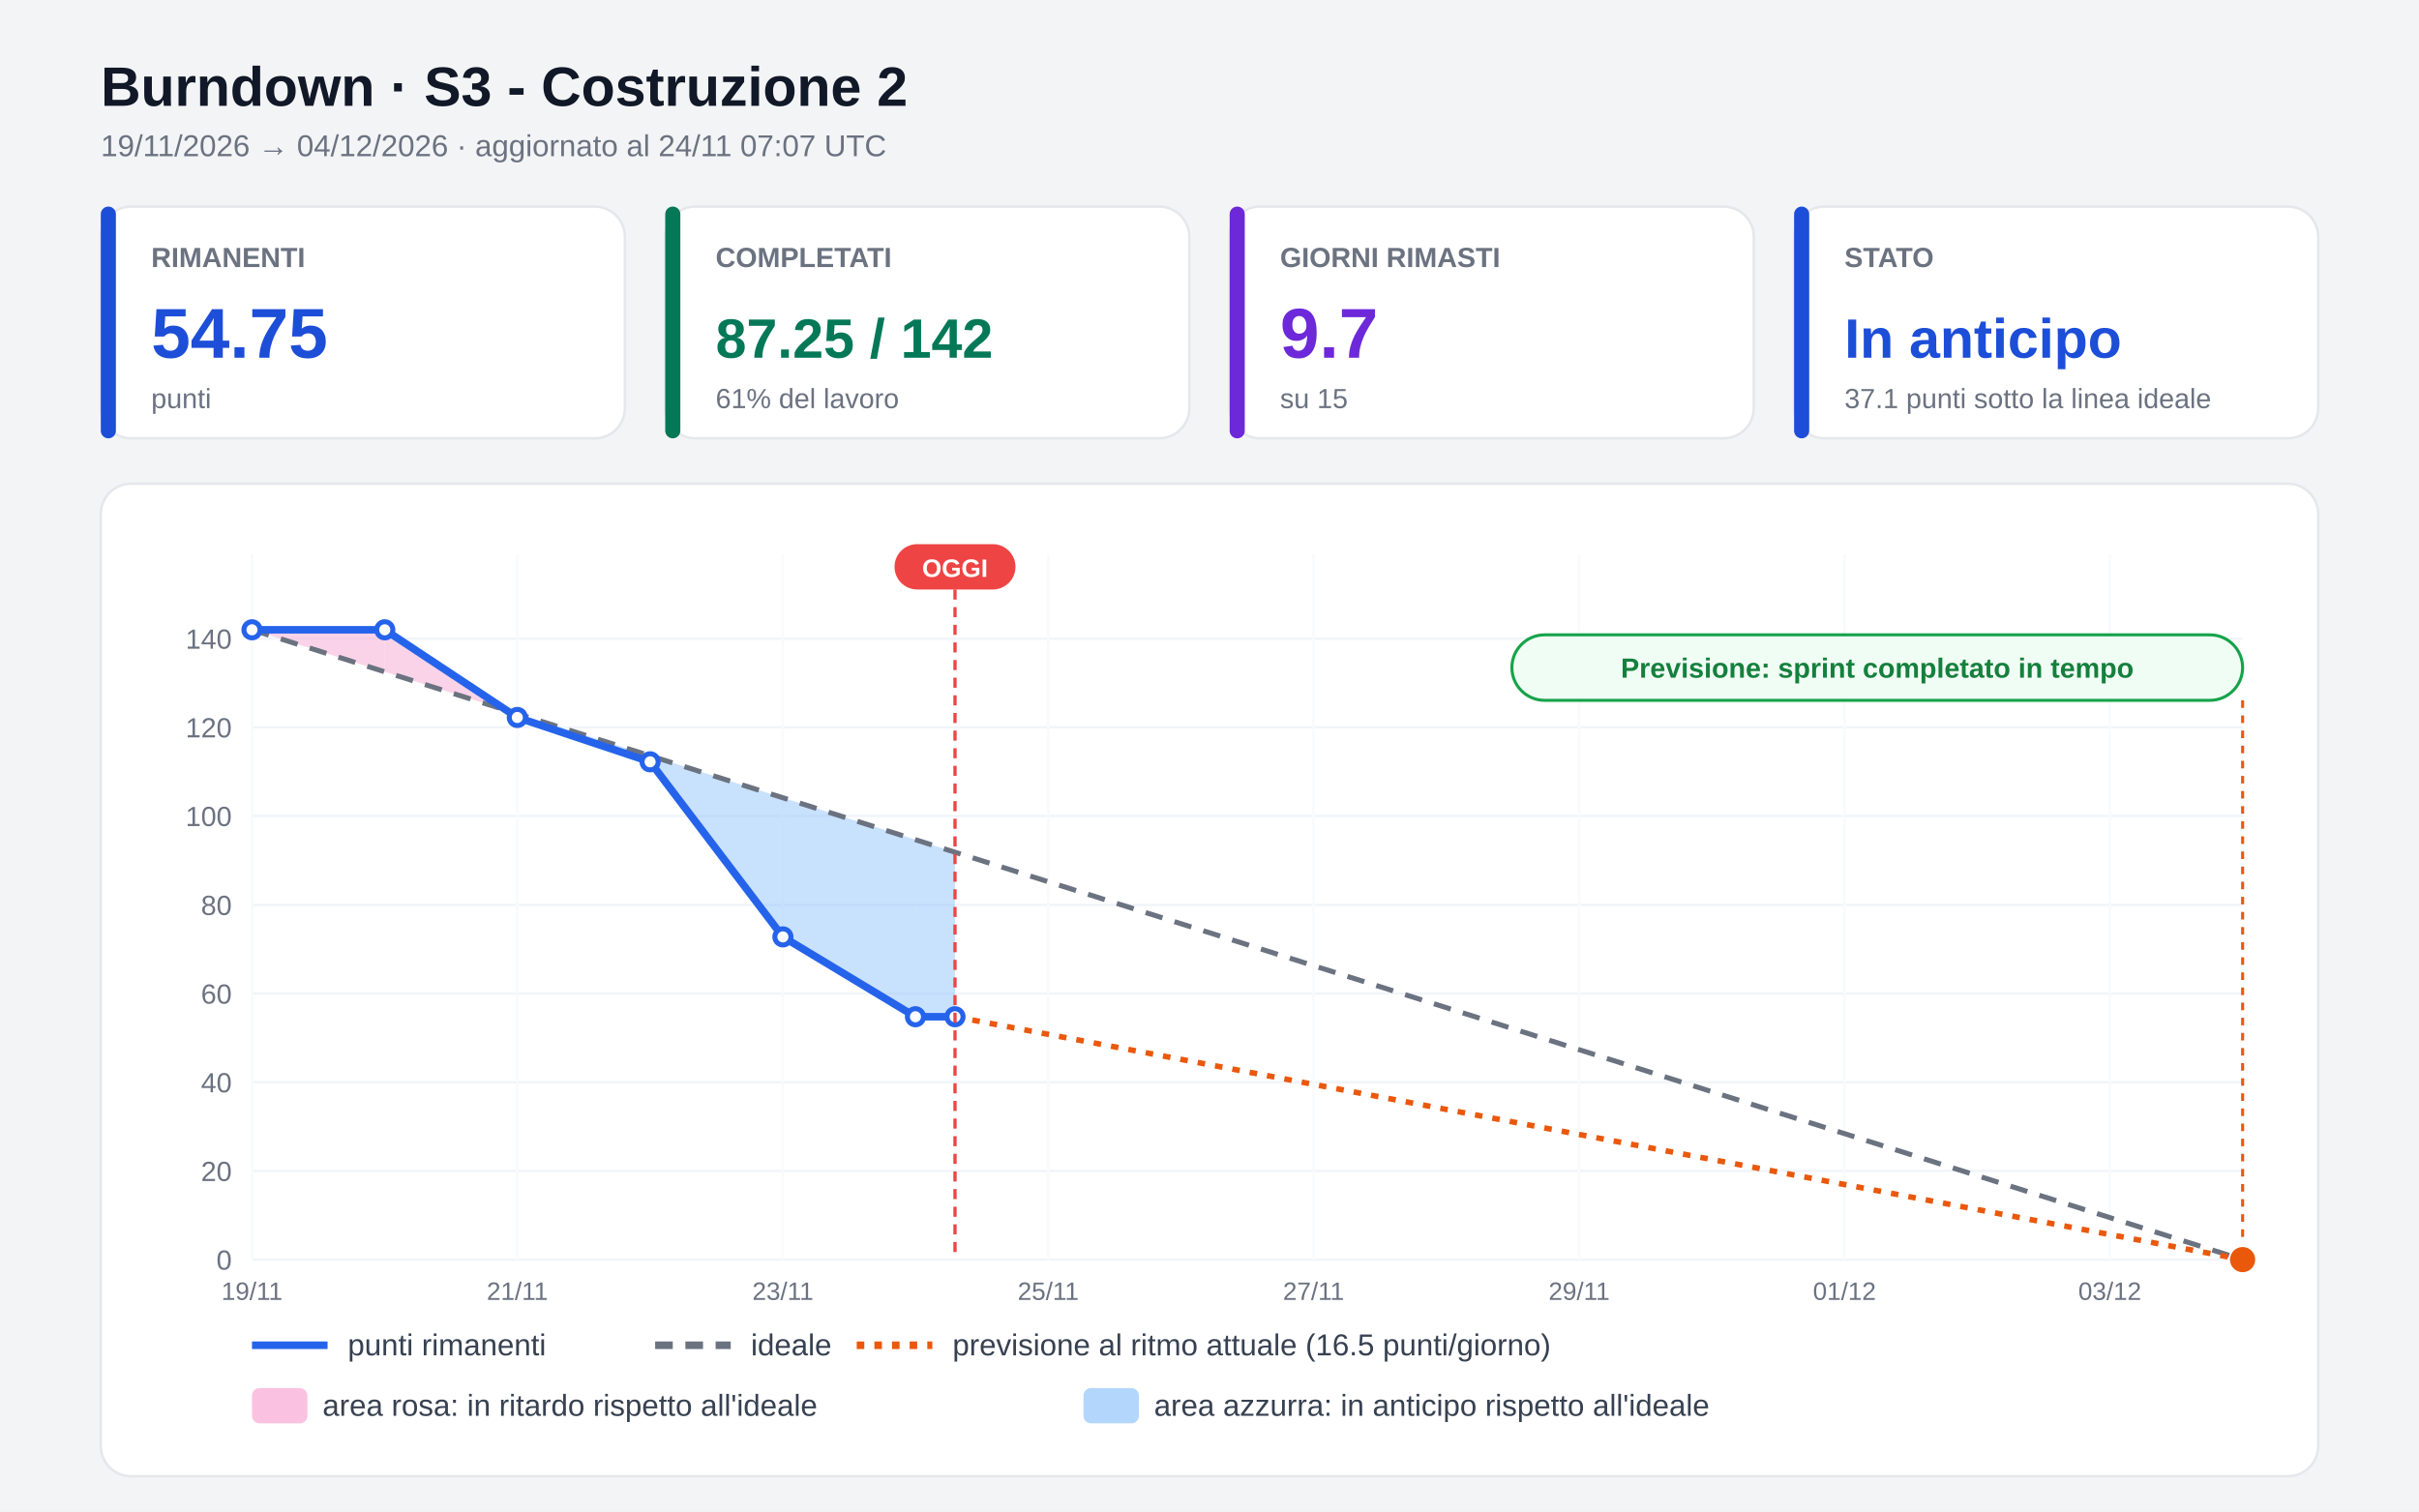
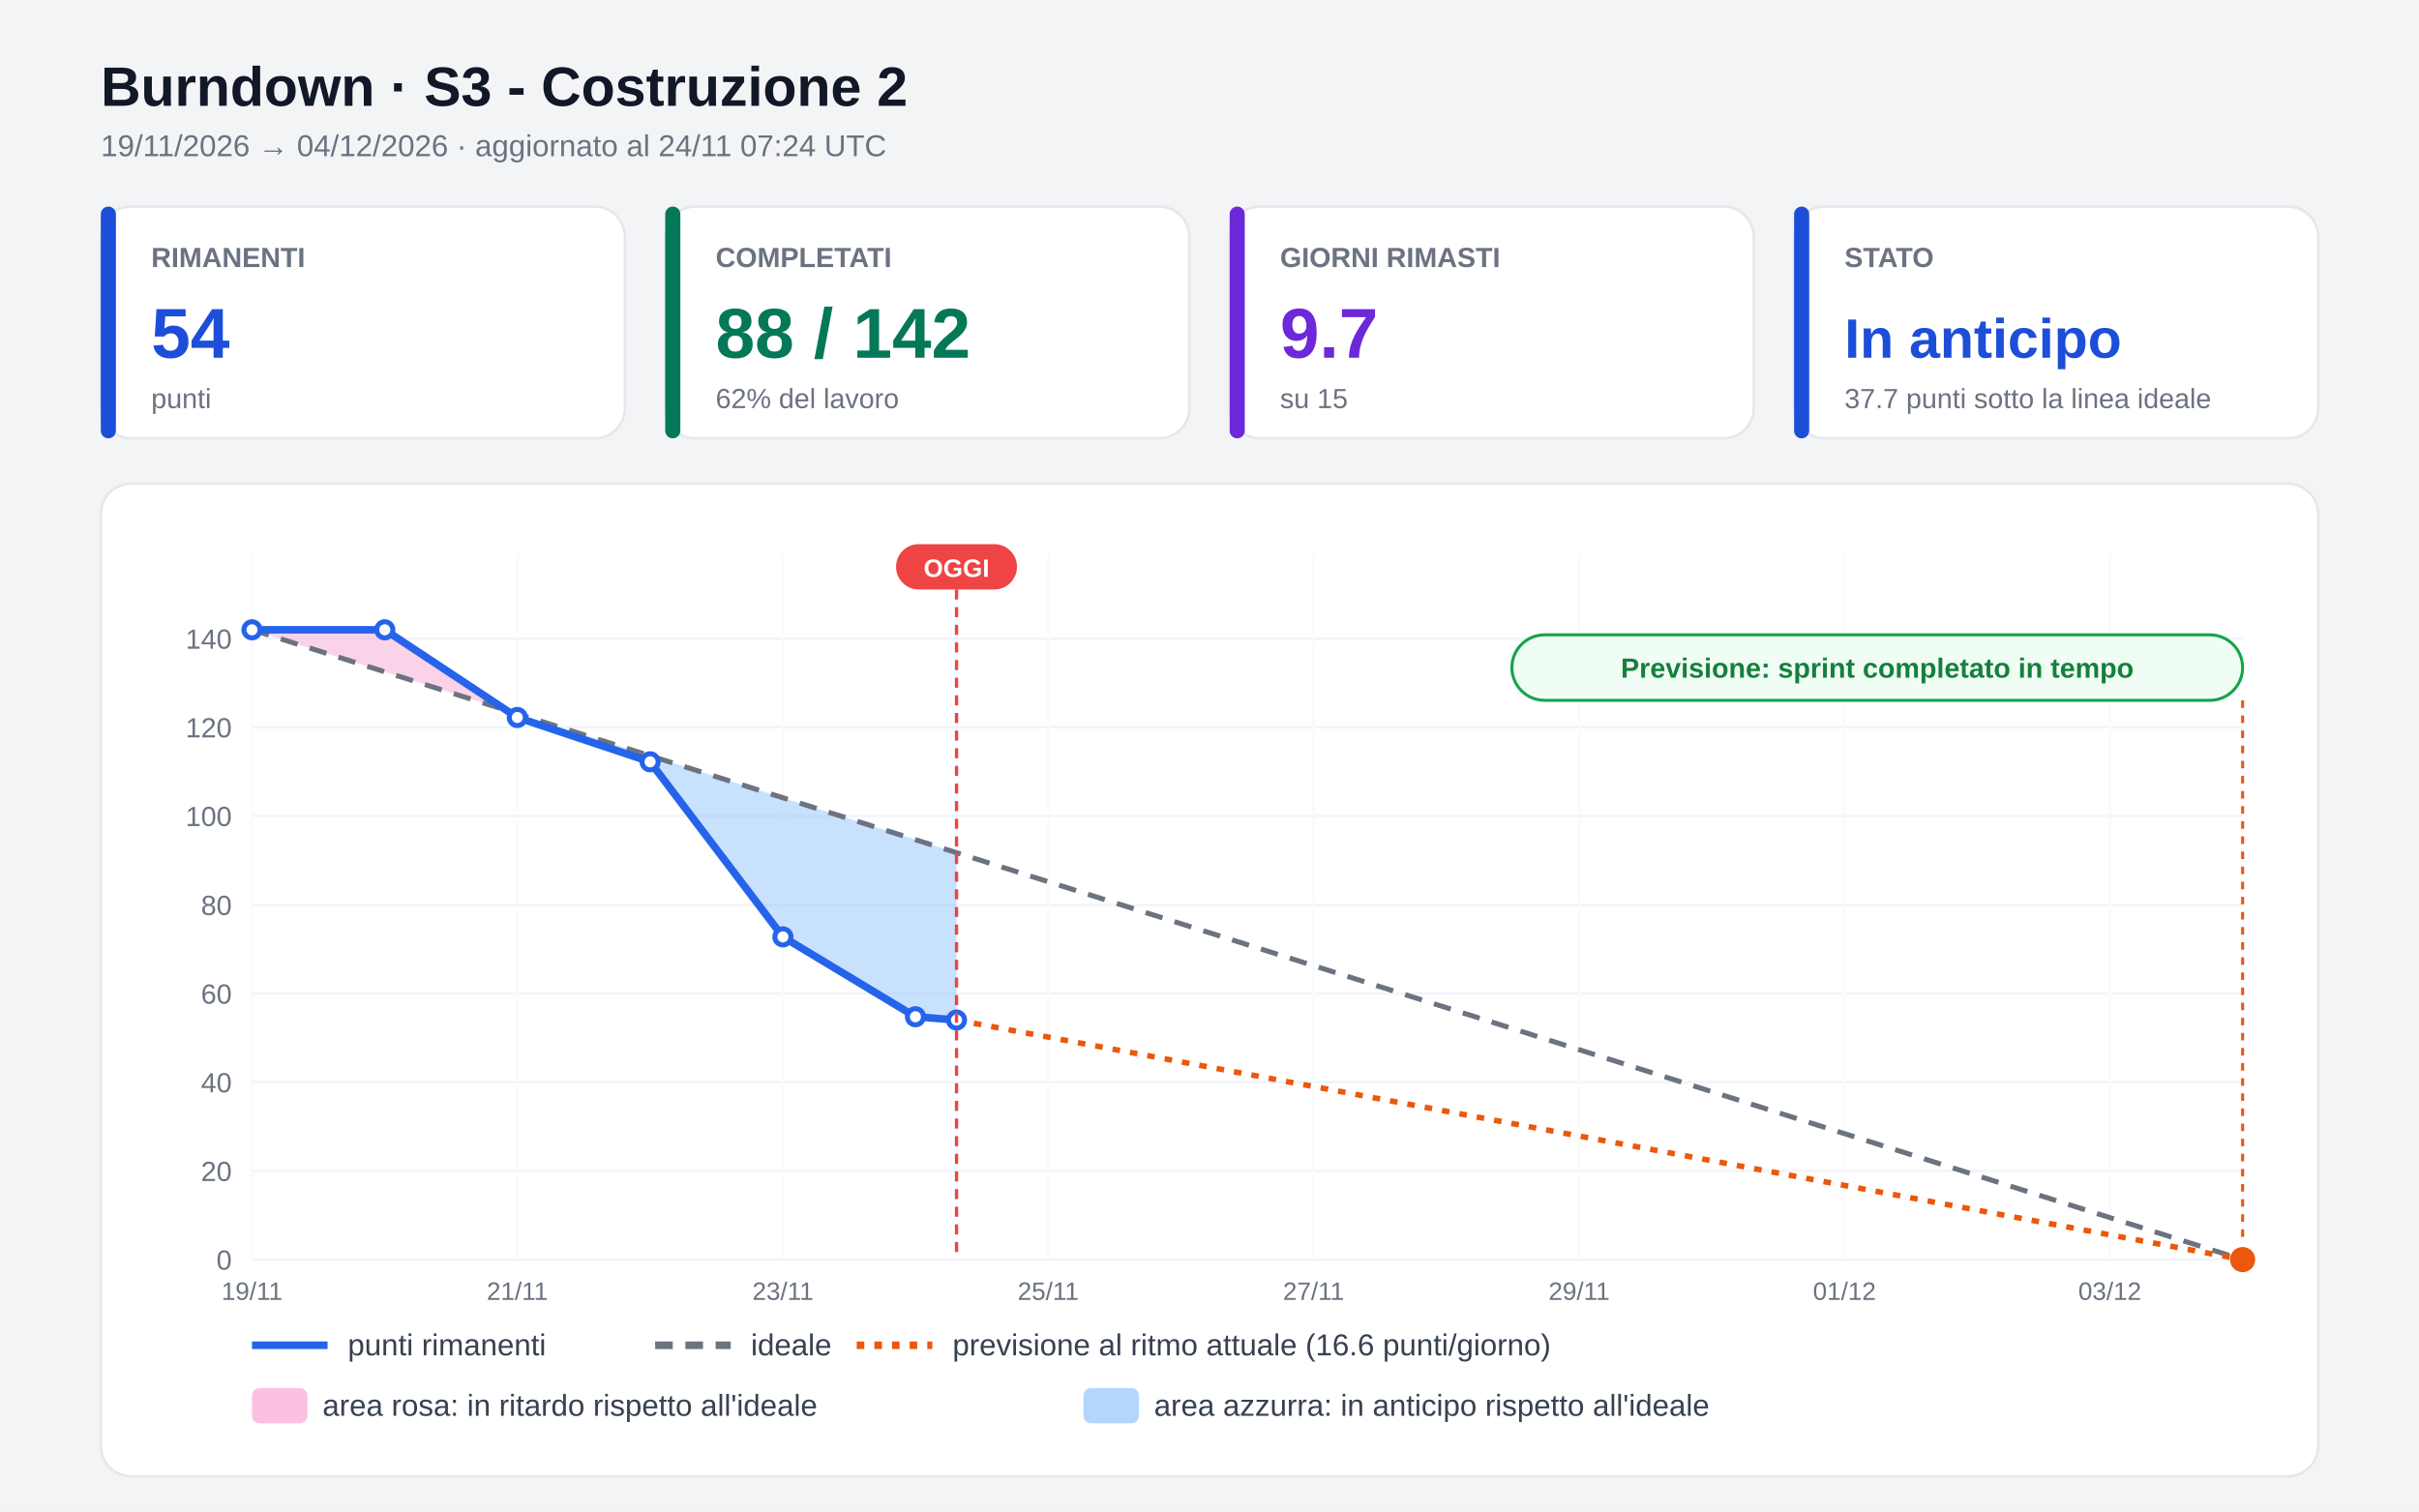
<svg xmlns="http://www.w3.org/2000/svg" viewBox="0 0 960 600" width="960" height="600" font-family="Arial">
  <rect width="960" height="600" fill="#f3f4f6" />
  <text x="40.0" y="42.0" font-size="22" text-anchor="start" fill="#111827" font-weight="bold">Burndown · S3 - Costruzione 2</text>
-   <text x="40.0" y="62.0" font-size="12" text-anchor="start" fill="#6b7280" font-weight="normal">19/11/2026 → 04/12/2026 · aggiornato al 24/11 07:07 UTC</text>
+   <text x="40.0" y="62.0" font-size="12" text-anchor="start" fill="#6b7280" font-weight="normal">19/11/2026 → 04/12/2026 · aggiornato al 24/11 07:24 UTC</text>
  <rect x="40.0" y="82.0" width="208.0" height="92.0" rx="12" fill="#ffffff" fill-opacity="1.0" stroke="#e5e7eb" stroke-width="1" />
  <rect x="40.0" y="82.0" width="6.0" height="92.0" rx="3" fill="#1d4ed8" fill-opacity="1.0" stroke="none" stroke-width="1" />
  <text x="60.0" y="106.0" font-size="11" text-anchor="start" fill="#6b7280" font-weight="bold">RIMANENTI</text>
-   <text x="60.0" y="142.0" font-size="28" text-anchor="start" fill="#1d4ed8" font-weight="bold">54.75</text>
+   <text x="60.0" y="142.0" font-size="28" text-anchor="start" fill="#1d4ed8" font-weight="bold">54</text>
  <text x="60.0" y="162.0" font-size="11" text-anchor="start" fill="#6b7280" font-weight="normal">punti</text>
  <rect x="264.0" y="82.0" width="208.0" height="92.0" rx="12" fill="#ffffff" fill-opacity="1.0" stroke="#e5e7eb" stroke-width="1" />
  <rect x="264.0" y="82.0" width="6.0" height="92.0" rx="3" fill="#047857" fill-opacity="1.0" stroke="none" stroke-width="1" />
  <text x="284.0" y="106.0" font-size="11" text-anchor="start" fill="#6b7280" font-weight="bold">COMPLETATI</text>
-   <text x="284.0" y="142.0" font-size="22" text-anchor="start" fill="#047857" font-weight="bold">87.25 / 142</text>
-   <text x="284.0" y="162.0" font-size="11" text-anchor="start" fill="#6b7280" font-weight="normal">61% del lavoro</text>
+   <text x="284.0" y="142.0" font-size="28" text-anchor="start" fill="#047857" font-weight="bold">88 / 142</text>
+   <text x="284.0" y="162.0" font-size="11" text-anchor="start" fill="#6b7280" font-weight="normal">62% del lavoro</text>
  <rect x="488.0" y="82.0" width="208.0" height="92.0" rx="12" fill="#ffffff" fill-opacity="1.0" stroke="#e5e7eb" stroke-width="1" />
  <rect x="488.0" y="82.0" width="6.0" height="92.0" rx="3" fill="#6d28d9" fill-opacity="1.0" stroke="none" stroke-width="1" />
  <text x="508.0" y="106.0" font-size="11" text-anchor="start" fill="#6b7280" font-weight="bold">GIORNI RIMASTI</text>
  <text x="508.0" y="142.0" font-size="28" text-anchor="start" fill="#6d28d9" font-weight="bold">9.7</text>
  <text x="508.0" y="162.0" font-size="11" text-anchor="start" fill="#6b7280" font-weight="normal">su 15</text>
  <rect x="712.0" y="82.0" width="208.0" height="92.0" rx="12" fill="#ffffff" fill-opacity="1.0" stroke="#e5e7eb" stroke-width="1" />
  <rect x="712.0" y="82.0" width="6.0" height="92.0" rx="3" fill="#1d4ed8" fill-opacity="1.0" stroke="none" stroke-width="1" />
  <text x="732.0" y="106.0" font-size="11" text-anchor="start" fill="#6b7280" font-weight="bold">STATO</text>
  <text x="732.0" y="142.0" font-size="22" text-anchor="start" fill="#1d4ed8" font-weight="bold">In anticipo</text>
-   <text x="732.0" y="162.0" font-size="11" text-anchor="start" fill="#6b7280" font-weight="normal">37.1 punti sotto la linea ideale</text>
+   <text x="732.0" y="162.0" font-size="11" text-anchor="start" fill="#6b7280" font-weight="normal">37.7 punti sotto la linea ideale</text>
  <rect x="40.0" y="192.0" width="880.0" height="394.0" rx="12" fill="#ffffff" fill-opacity="1.0" stroke="#e5e7eb" stroke-width="1" />
  <line x1="100.0" y1="500.0" x2="890.0" y2="500.0" stroke="#f1f5f9" stroke-width="1" />
  <text x="92.0" y="504.0" font-size="11" text-anchor="end" fill="#6b7280" font-weight="normal">0</text>
  <line x1="100.0" y1="464.8" x2="890.0" y2="464.8" stroke="#f1f5f9" stroke-width="1" />
  <text x="92.0" y="468.8" font-size="11" text-anchor="end" fill="#6b7280" font-weight="normal">20</text>
  <line x1="100.0" y1="429.6" x2="890.0" y2="429.6" stroke="#f1f5f9" stroke-width="1" />
  <text x="92.0" y="433.6" font-size="11" text-anchor="end" fill="#6b7280" font-weight="normal">40</text>
  <line x1="100.0" y1="394.4" x2="890.0" y2="394.4" stroke="#f1f5f9" stroke-width="1" />
  <text x="92.0" y="398.4" font-size="11" text-anchor="end" fill="#6b7280" font-weight="normal">60</text>
  <line x1="100.0" y1="359.2" x2="890.0" y2="359.2" stroke="#f1f5f9" stroke-width="1" />
  <text x="92.0" y="363.2" font-size="11" text-anchor="end" fill="#6b7280" font-weight="normal">80</text>
  <line x1="100.0" y1="323.9" x2="890.0" y2="323.9" stroke="#f1f5f9" stroke-width="1" />
  <text x="92.0" y="327.9" font-size="11" text-anchor="end" fill="#6b7280" font-weight="normal">100</text>
  <line x1="100.0" y1="288.7" x2="890.0" y2="288.7" stroke="#f1f5f9" stroke-width="1" />
  <text x="92.0" y="292.7" font-size="11" text-anchor="end" fill="#6b7280" font-weight="normal">120</text>
  <line x1="100.0" y1="253.5" x2="890.0" y2="253.5" stroke="#f1f5f9" stroke-width="1" />
  <text x="92.0" y="257.5" font-size="11" text-anchor="end" fill="#6b7280" font-weight="normal">140</text>
  <line x1="100.0" y1="220.0" x2="100.0" y2="500.0" stroke="#f8fafc" stroke-width="1" />
  <text x="100.0" y="516.0" font-size="10" text-anchor="middle" fill="#6b7280" font-weight="normal">19/11</text>
  <line x1="205.3" y1="220.0" x2="205.3" y2="500.0" stroke="#f8fafc" stroke-width="1" />
  <text x="205.3" y="516.0" font-size="10" text-anchor="middle" fill="#6b7280" font-weight="normal">21/11</text>
  <line x1="310.7" y1="220.0" x2="310.7" y2="500.0" stroke="#f8fafc" stroke-width="1" />
  <text x="310.7" y="516.0" font-size="10" text-anchor="middle" fill="#6b7280" font-weight="normal">23/11</text>
  <line x1="416.0" y1="220.0" x2="416.0" y2="500.0" stroke="#f8fafc" stroke-width="1" />
  <text x="416.0" y="516.0" font-size="10" text-anchor="middle" fill="#6b7280" font-weight="normal">25/11</text>
  <line x1="521.3" y1="220.0" x2="521.3" y2="500.0" stroke="#f8fafc" stroke-width="1" />
  <text x="521.3" y="516.0" font-size="10" text-anchor="middle" fill="#6b7280" font-weight="normal">27/11</text>
  <line x1="626.7" y1="220.0" x2="626.7" y2="500.0" stroke="#f8fafc" stroke-width="1" />
  <text x="626.7" y="516.0" font-size="10" text-anchor="middle" fill="#6b7280" font-weight="normal">29/11</text>
  <line x1="732.0" y1="220.0" x2="732.0" y2="500.0" stroke="#f8fafc" stroke-width="1" />
  <text x="732.0" y="516.0" font-size="10" text-anchor="middle" fill="#6b7280" font-weight="normal">01/12</text>
  <line x1="837.3" y1="220.0" x2="837.3" y2="500.0" stroke="#f8fafc" stroke-width="1" />
  <text x="837.3" y="516.0" font-size="10" text-anchor="middle" fill="#6b7280" font-weight="normal">03/12</text>
  <polygon points="100.0,250.0 152.7,250.0 152.7,266.7 100.0,250.0" fill="#f9a8d4" fill-opacity="0.5" stroke="none" stroke-width="1.5" stroke-linejoin="round" />
  <polygon points="152.7,250.0 201.2,282.0 152.7,266.7" fill="#f9a8d4" fill-opacity="0.5" stroke="none" stroke-width="1.5" stroke-linejoin="round" />
  <polygon points="201.2,282.0 205.3,284.8 205.3,283.3" fill="#93c5fd" fill-opacity="0.5" stroke="none" stroke-width="1.5" stroke-linejoin="round" />
  <polygon points="205.3,284.8 258.0,302.4 258.0,300.0 205.3,283.3" fill="#93c5fd" fill-opacity="0.5" stroke="none" stroke-width="1.5" stroke-linejoin="round" />
  <polygon points="258.0,302.4 310.7,371.9 310.7,316.7 258.0,300.0" fill="#93c5fd" fill-opacity="0.5" stroke="none" stroke-width="1.5" stroke-linejoin="round" />
  <polygon points="310.7,371.9 363.3,403.6 363.3,333.3 310.7,316.7" fill="#93c5fd" fill-opacity="0.5" stroke="none" stroke-width="1.5" stroke-linejoin="round" />
-   <polygon points="363.3,403.6 379.0,403.6 379.0,338.3 363.3,333.3" fill="#93c5fd" fill-opacity="0.5" stroke="none" stroke-width="1.5" stroke-linejoin="round" />
+   <polygon points="363.3,403.6 379.6,404.9 379.6,338.5 363.3,333.3" fill="#93c5fd" fill-opacity="0.5" stroke="none" stroke-width="1.5" stroke-linejoin="round" />
  <polyline points="100.0,250.0 890.0,500.0" fill="none" fill-opacity="1.0" stroke="#6b7280" stroke-width="2" stroke-linejoin="round" stroke-dasharray="7 5" />
-   <polyline points="379.0,403.6 890.0,500.0" fill="none" fill-opacity="1.0" stroke="#ea580c" stroke-width="2.2" stroke-linejoin="round" stroke-dasharray="3 4" />
-   <polyline points="100.0,250.0 152.7,250.0 205.3,284.8 258.0,302.4 310.7,371.9 363.3,403.6 379.0,403.6" fill="none" fill-opacity="1.0" stroke="#2563eb" stroke-width="3" stroke-linejoin="round" />
+   <polyline points="379.6,404.9 890.0,500.0" fill="none" fill-opacity="1.0" stroke="#ea580c" stroke-width="2.2" stroke-linejoin="round" stroke-dasharray="3 4" />
+   <polyline points="100.0,250.0 152.7,250.0 205.3,284.8 258.0,302.4 310.7,371.9 363.3,403.6 379.6,404.9" fill="none" fill-opacity="1.0" stroke="#2563eb" stroke-width="3" stroke-linejoin="round" />
  <circle cx="100.0" cy="250.0" r="3.2" fill="#ffffff" stroke="#2563eb" stroke-width="2" />
  <circle cx="152.7" cy="250.0" r="3.2" fill="#ffffff" stroke="#2563eb" stroke-width="2" />
  <circle cx="205.3" cy="284.8" r="3.2" fill="#ffffff" stroke="#2563eb" stroke-width="2" />
  <circle cx="258.0" cy="302.4" r="3.2" fill="#ffffff" stroke="#2563eb" stroke-width="2" />
  <circle cx="310.7" cy="371.9" r="3.2" fill="#ffffff" stroke="#2563eb" stroke-width="2" />
  <circle cx="363.3" cy="403.6" r="3.2" fill="#ffffff" stroke="#2563eb" stroke-width="2" />
-   <circle cx="379.0" cy="403.6" r="3.2" fill="#ffffff" stroke="#2563eb" stroke-width="2" />
-   <line x1="379.0" y1="220.0" x2="379.0" y2="500.0" stroke="#ef4444" stroke-width="1.3" stroke-dasharray="4 3" />
-   <rect x="355.0" y="216.0" width="48.0" height="18.0" rx="9" fill="#ef4444" fill-opacity="1.0" stroke="none" stroke-width="1" />
-   <text x="379.0" y="229.0" font-size="10" text-anchor="middle" fill="#ffffff" font-weight="bold">OGGI</text>
+   <circle cx="379.6" cy="404.9" r="3.2" fill="#ffffff" stroke="#2563eb" stroke-width="2" />
+   <line x1="379.6" y1="220.0" x2="379.6" y2="500.0" stroke="#ef4444" stroke-width="1.3" stroke-dasharray="4 3" />
+   <rect x="355.6" y="216.0" width="48.0" height="18.0" rx="9" fill="#ef4444" fill-opacity="1.0" stroke="none" stroke-width="1" />
+   <text x="379.6" y="229.0" font-size="10" text-anchor="middle" fill="#ffffff" font-weight="bold">OGGI</text>
  <circle cx="890.0" cy="500.0" r="5" fill="#ea580c" />
  <line x1="890.0" y1="278.0" x2="890.0" y2="494.0" stroke="#ea580c" stroke-width="1.2" stroke-dasharray="3 3" />
  <rect x="600.0" y="252.0" width="290.0" height="26.0" rx="13" fill="#f0fdf4" fill-opacity="1.0" stroke="#16a34a" stroke-width="1.2" />
  <text x="745.0" y="269.0" font-size="11" text-anchor="middle" fill="#15803d" font-weight="bold">Previsione: sprint completato in tempo</text>
  <line x1="100.0" y1="534.0" x2="130.0" y2="534.0" stroke="#2563eb" stroke-width="3" />
  <text x="138.0" y="538.0" font-size="12" text-anchor="start" fill="#374151" font-weight="normal">punti rimanenti</text>
  <line x1="260.0" y1="534.0" x2="290.0" y2="534.0" stroke="#6b7280" stroke-width="3" stroke-dasharray="7 5" />
  <text x="298.0" y="538.0" font-size="12" text-anchor="start" fill="#374151" font-weight="normal">ideale</text>
  <line x1="340.0" y1="534.0" x2="370.0" y2="534.0" stroke="#ea580c" stroke-width="3" stroke-dasharray="3 4" />
-   <text x="378.0" y="538.0" font-size="12" text-anchor="start" fill="#374151" font-weight="normal">previsione al ritmo attuale (16.5 punti/giorno)</text>
+   <text x="378.0" y="538.0" font-size="12" text-anchor="start" fill="#374151" font-weight="normal">previsione al ritmo attuale (16.6 punti/giorno)</text>
  <rect x="100.0" y="551.0" width="22.0" height="14.0" rx="3" fill="#f9a8d4" fill-opacity="0.7" stroke="none" stroke-width="1" />
  <text x="128.0" y="562.0" font-size="12" text-anchor="start" fill="#374151" font-weight="normal">area rosa: in ritardo rispetto all'ideale</text>
  <rect x="430.0" y="551.0" width="22.0" height="14.0" rx="3" fill="#93c5fd" fill-opacity="0.7" stroke="none" stroke-width="1" />
  <text x="458.0" y="562.0" font-size="12" text-anchor="start" fill="#374151" font-weight="normal">area azzurra: in anticipo rispetto all'ideale</text>
</svg>
